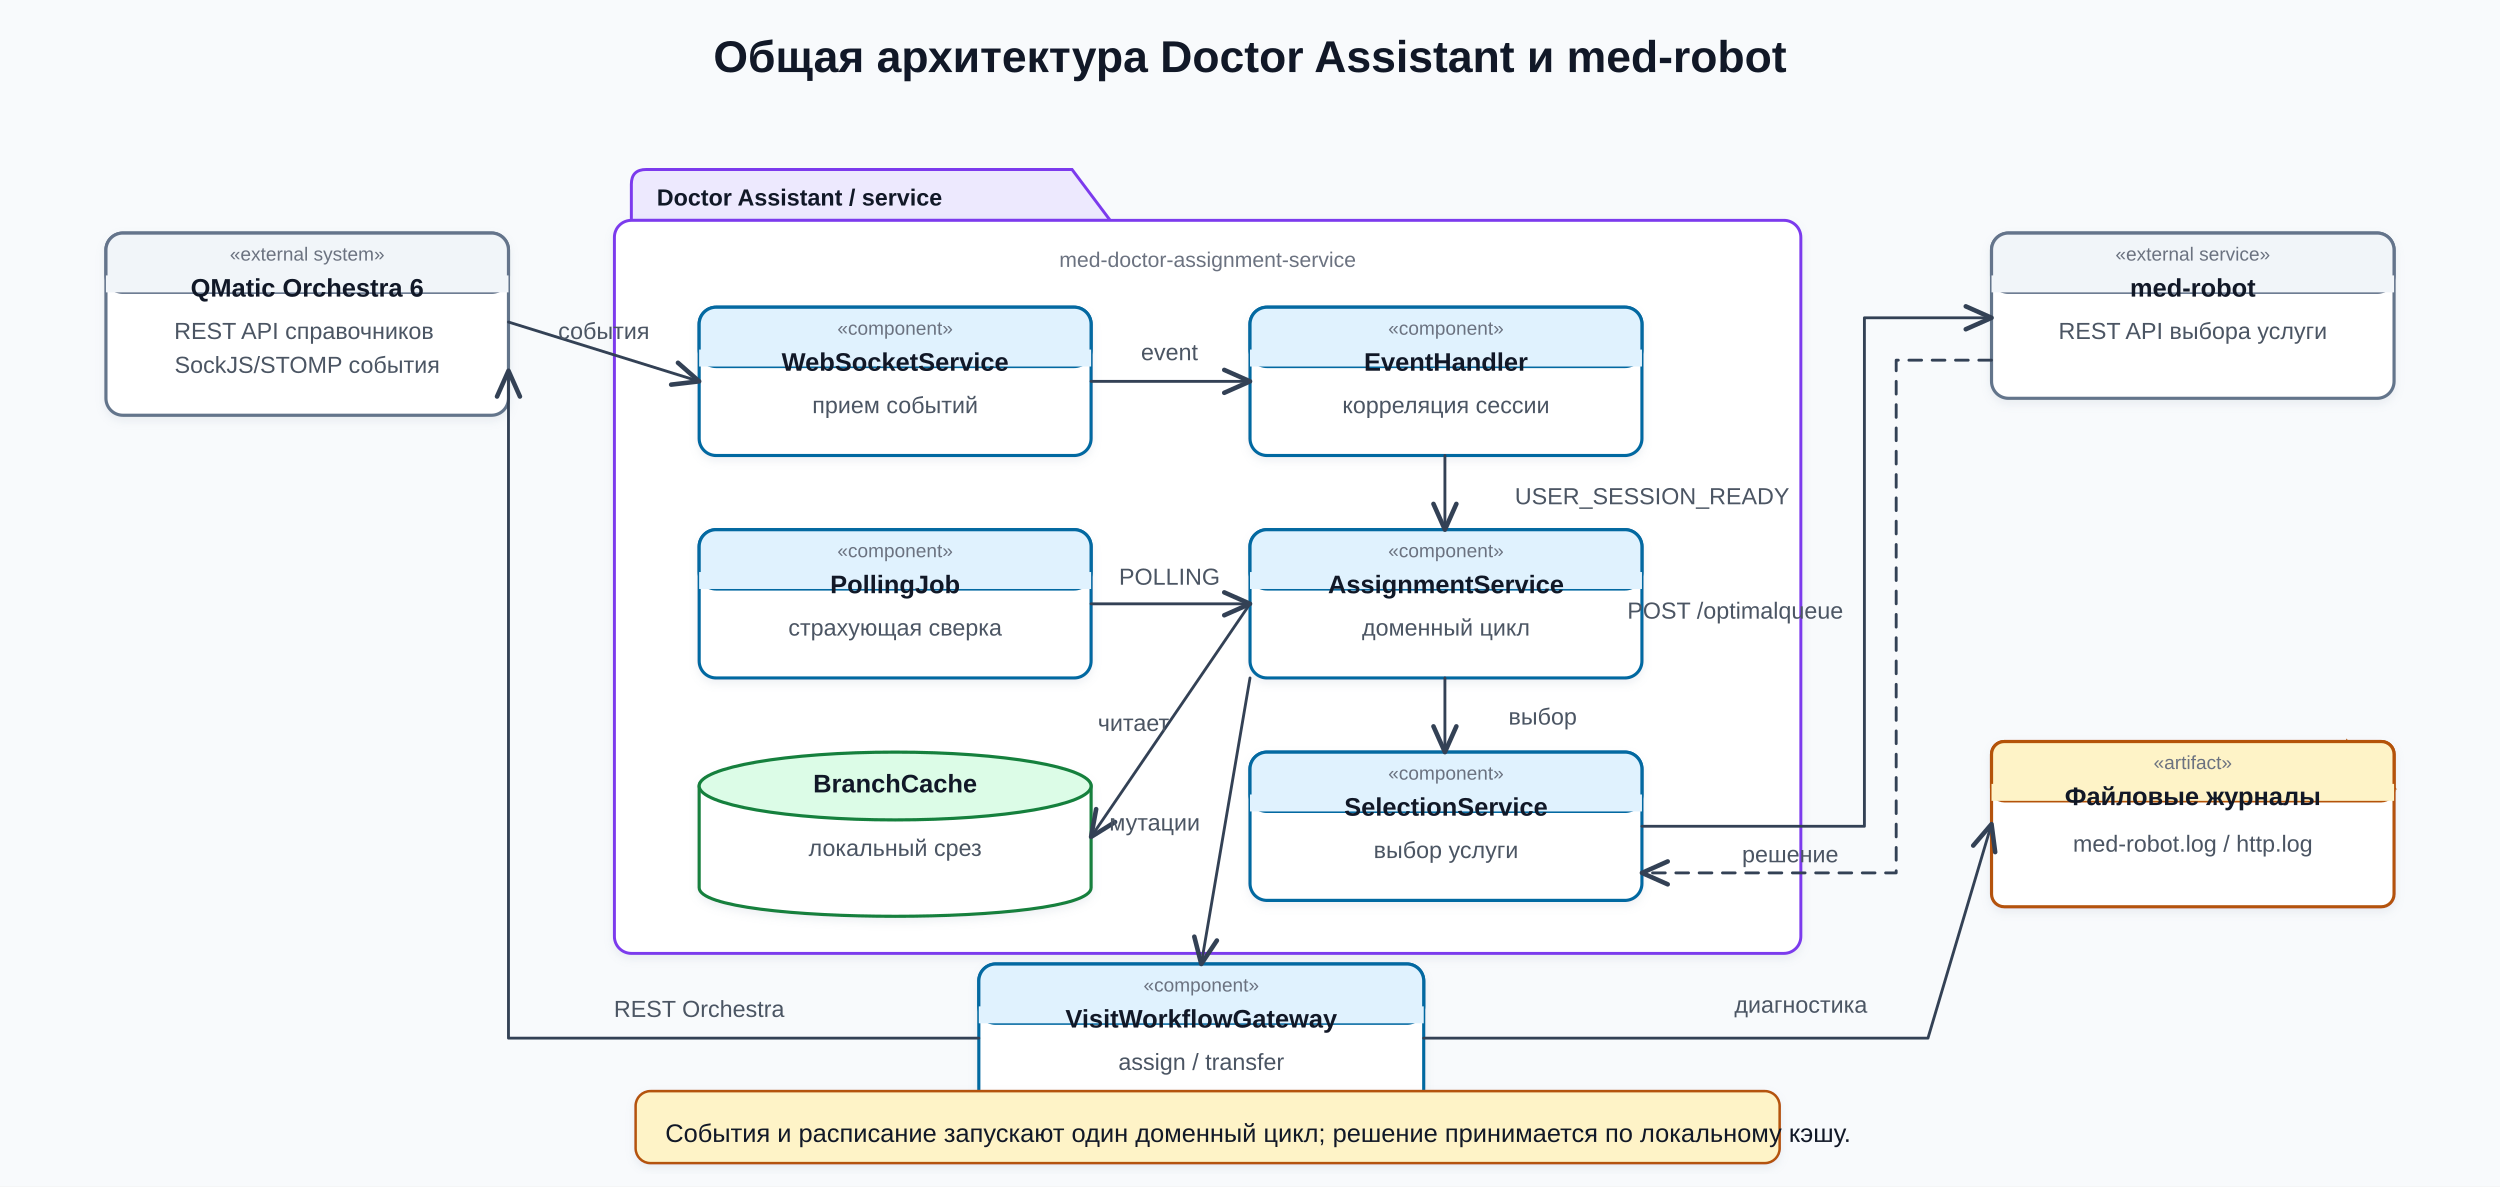
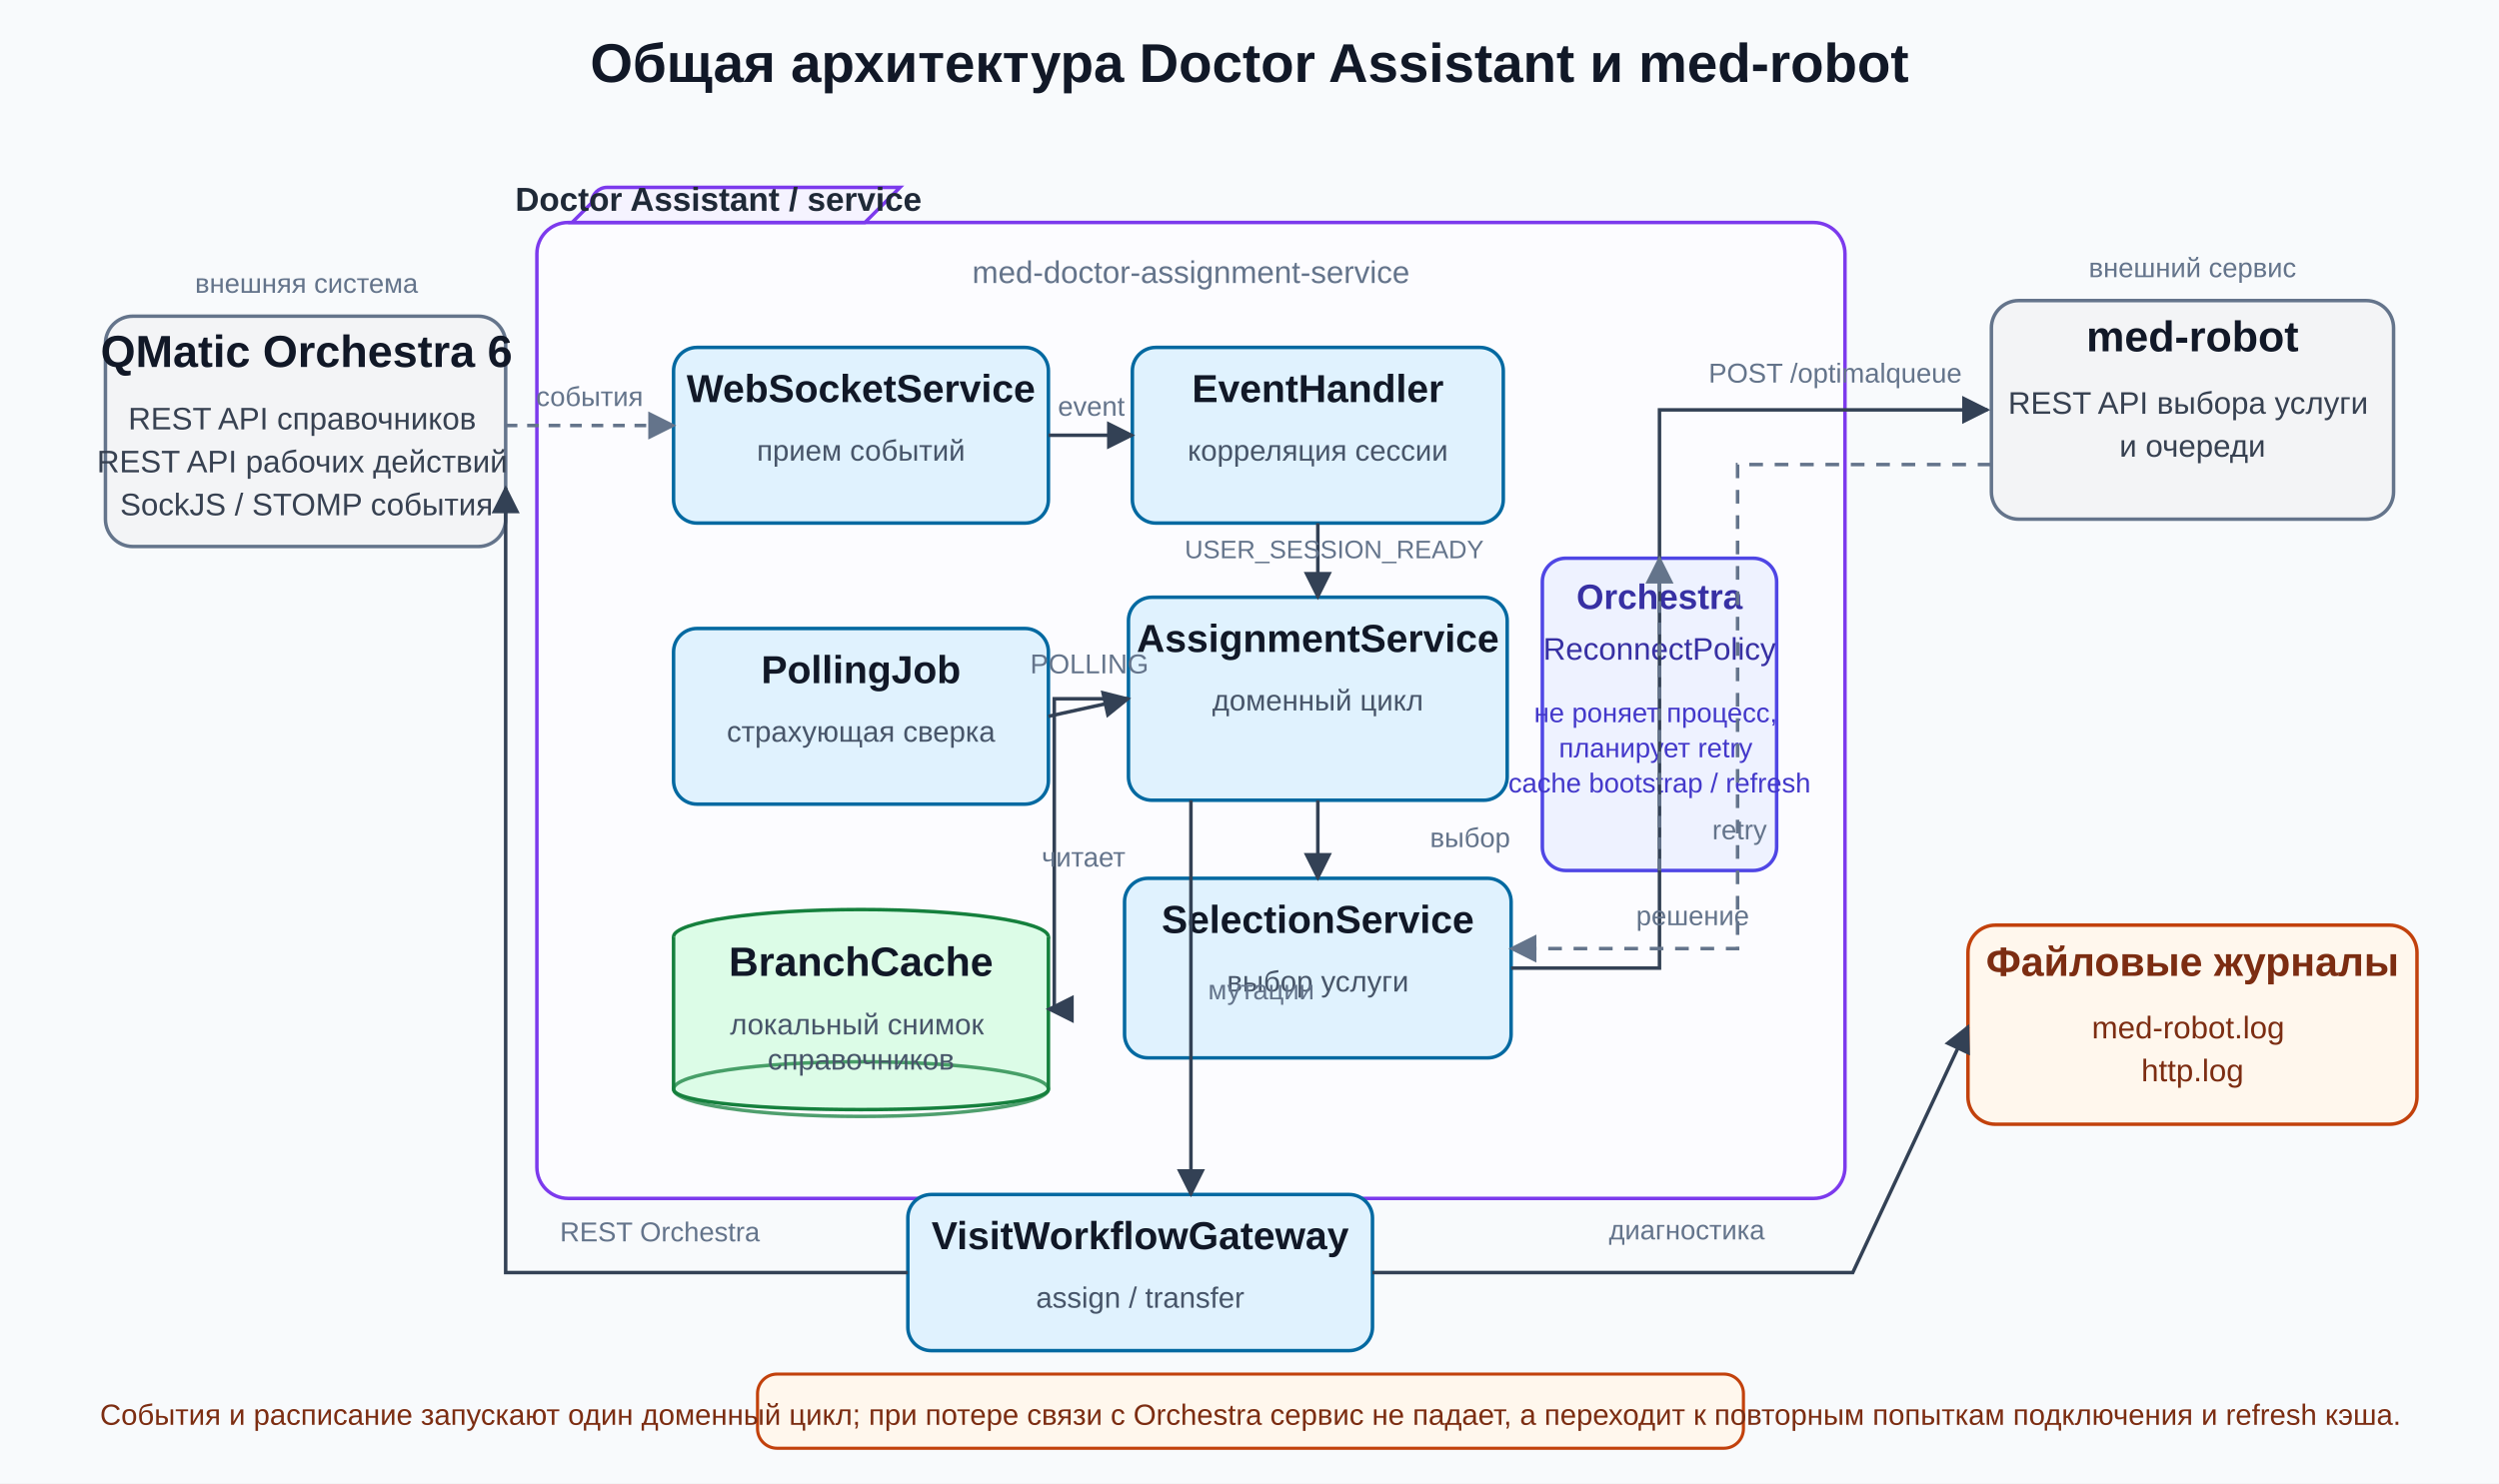
- <svg xmlns="http://www.w3.org/2000/svg" width="1180" height="560" viewBox="0 0 1180 560">
+ <svg xmlns="http://www.w3.org/2000/svg" width="1280" height="760" viewBox="0 0 1280 760" role="img" aria-labelledby="title desc">
  <defs>
-     <marker id="arrow" markerWidth="12" markerHeight="10" refX="10" refY="5" orient="auto" markerUnits="strokeWidth">
-       <path d="M 1 1 L 10 5 L 1 9" fill="none" stroke="#334155" stroke-width="1.6" stroke-linecap="round" stroke-linejoin="round" />
+     <marker id="arrow" viewBox="0 0 10 10" refX="9" refY="5" markerWidth="8" markerHeight="8" orient="auto-start-reverse">
+       <path d="M 0 0 L 10 5 L 0 10 z" fill="#334155" />
    </marker>
-     <marker id="triangle" markerWidth="14" markerHeight="12" refX="12" refY="6" orient="auto" markerUnits="strokeWidth">
-       <path d="M 1 6 L 12 1 L 12 11 Z" fill="#F8FAFC" stroke="#334155" stroke-width="1.5" />
+     <marker id="arrowDashed" viewBox="0 0 10 10" refX="9" refY="5" markerWidth="8" markerHeight="8" orient="auto-start-reverse">
+       <path d="M 0 0 L 10 5 L 0 10 z" fill="#64748b" />
    </marker>
-     <marker id="green-dot" markerWidth="10" markerHeight="10" refX="5" refY="5" orient="auto">
-       <circle cx="5" cy="5" r="4" fill="#16A34A" />
-     </marker>
-     <filter id="card-shadow" x="-15%" y="-15%" width="130%" height="130%">
-       <feDropShadow dx="0" dy="2" stdDeviation="2" flood-color="#94A3B8" flood-opacity="0.16" />
-     </filter>
  </defs>
-   <rect x="0" y="0" width="1180" height="560" fill="#F8FAFC" />
-   <text x="590.0" y="34" text-anchor="middle" font-family="Segoe UI, Arial, sans-serif" font-size="21" font-weight="700" fill="#111827">Общая архитектура Doctor Assistant и med-robot</text>
-   <rect x="50" y="110" width="190" height="86" rx="8" ry="8" fill="#FFFFFF" stroke="#64748B" stroke-width="1.5" filter="url(#card-shadow)" />
-   <rect x="50" y="110" width="190" height="28" rx="8" ry="8" fill="#F1F5F9" stroke="#64748B" stroke-width="1.5" />
-   <rect x="50" y="130" width="190" height="8" fill="#F1F5F9" stroke="none" />
-   <text x="145.0" y="123" text-anchor="middle" font-family="Segoe UI, Arial, sans-serif" font-size="9" font-weight="400" fill="#6B7280" style="">
-     <tspan x="145.0" dy="0">«external system»</tspan>
+   <rect width="100%" height="100%" fill="#f8fafc" />
+   <text x="640" y="42" font-family="Segoe UI, Arial, sans-serif" font-size="28" font-weight="700" fill="#111827" text-anchor="middle">Общая архитектура Doctor Assistant и med-robot</text>
+   <rect x="54" y="162" width="205" height="118" rx="14" fill="#f3f4f6" stroke="#64748b" stroke-width="1.8" />
+   <text x="157" y="188" font-family="Segoe UI, Arial, sans-serif" font-size="23" font-weight="700" fill="#111827" text-anchor="middle">QMatic Orchestra 6</text>
+   <text x="157" y="220" font-family="Segoe UI, Arial, sans-serif" font-size="16" font-weight="400" fill="#374151" text-anchor="middle">
+     <tspan x="157" dy="0">REST API справочников</tspan>
+     <tspan x="157" dy="22">REST API рабочих действий</tspan>
+     <tspan x="157" dy="22">SockJS / STOMP события</tspan>
  </text>
-   <text x="145.0" y="140" text-anchor="middle" font-family="Segoe UI, Arial, sans-serif" font-size="12" font-weight="700" fill="#111827" style="">
-     <tspan x="145.0" dy="0">QMatic Orchestra 6</tspan>
+   <text x="157" y="150" font-family="Segoe UI, Arial, sans-serif" font-size="14" font-weight="400" fill="#64748b" text-anchor="middle">внешняя система</text>
+   <rect x="1020" y="154" width="206" height="112" rx="14" fill="#f3f4f6" stroke="#64748b" stroke-width="1.8" />
+   <text x="1123" y="180" font-family="Segoe UI, Arial, sans-serif" font-size="22" font-weight="700" fill="#111827" text-anchor="middle">med-robot</text>
+   <text x="1123" y="212" font-family="Segoe UI, Arial, sans-serif" font-size="16" font-weight="400" fill="#374151" text-anchor="middle">
+     <tspan x="1123" dy="0">REST API выбора услуги</tspan>
+     <tspan x="1123" dy="22">и очереди</tspan>
  </text>
-   <text x="145.0" y="160" text-anchor="middle" font-family="Segoe UI, Arial, sans-serif" font-size="11" font-weight="400" fill="#4B5563" style="">
-     <tspan x="145.0" dy="0">REST API справочников</tspan>
-     <tspan x="145.0" dy="16">SockJS/STOMP события</tspan>
+   <text x="1123" y="142" font-family="Segoe UI, Arial, sans-serif" font-size="14" font-weight="400" fill="#64748b" text-anchor="middle">внешний сервис</text>
+   <rect x="1008" y="474" width="230" height="102" rx="14" fill="#fff7ed" stroke="#c2410c" stroke-width="1.8" />
+   <text x="1123" y="500" font-family="Segoe UI, Arial, sans-serif" font-size="21" font-weight="700" fill="#7c2d12" text-anchor="middle">Файловые журналы</text>
+   <text x="1123" y="532" font-family="Segoe UI, Arial, sans-serif" font-size="16" font-weight="400" fill="#7c2d12" text-anchor="middle">
+     <tspan x="1123" dy="0">med-robot.log</tspan>
+     <tspan x="1123" dy="22">http.log</tspan>
  </text>
-   <path d="M 298 104 L 298 87 Q 298 80 305 80 L 506 80 L 524 104 Z" fill="#EDE9FE" stroke="#7C3AED" stroke-width="1.4" />
-   <rect x="290" y="104" width="560" height="346" rx="8" ry="8" fill="#FFFFFF" stroke="#7C3AED" stroke-width="1.4" filter="url(#card-shadow)" />
-   <text x="310" y="97" text-anchor="start" font-family="Segoe UI, Arial, sans-serif" font-size="11" font-weight="700" fill="#111827" style="">
-     <tspan x="310" dy="0">Doctor Assistant / service</tspan>
+   <rect x="275" y="114" width="670" height="500" rx="16" fill="#fcfcff" stroke="#7c3aed" stroke-width="1.8" />
+   <path d="M 293,114 h 150 l 18,-18 h -150 a 8 8 0 0 0 -8 8 z" fill="#f5f3ff" stroke="#7c3aed" stroke-width="1.8" />
+   <text x="368" y="108" font-family="Segoe UI, Arial, sans-serif" font-size="17" font-weight="600" fill="#1f2937" text-anchor="middle">Doctor Assistant / service</text>
+   <text x="610" y="145" font-family="Segoe UI, Arial, sans-serif" font-size="16" font-weight="400" fill="#64748b" text-anchor="middle">med-doctor-assignment-service</text>
+   <rect x="345" y="178" width="192" height="90" rx="12" fill="#e0f2fe" stroke="#0369a1" stroke-width="1.8" />
+   <text x="441.0" y="206" font-family="Segoe UI, Arial, sans-serif" font-size="20" font-weight="700" fill="#111827" text-anchor="middle">WebSocketService</text>
+   <text x="441.0" y="236" font-family="Segoe UI, Arial, sans-serif" font-size="15" font-weight="400" fill="#475569" text-anchor="middle">
+     <tspan x="441.0" dy="0">прием событий</tspan>
  </text>
-   <text x="570.0" y="126" text-anchor="middle" font-family="Segoe UI, Arial, sans-serif" font-size="10" font-weight="400" fill="#6B7280" style="">
-     <tspan x="570.0" dy="0">med-doctor-assignment-service</tspan>
+   <rect x="580" y="178" width="190" height="90" rx="12" fill="#e0f2fe" stroke="#0369a1" stroke-width="1.8" />
+   <text x="675.0" y="206" font-family="Segoe UI, Arial, sans-serif" font-size="20" font-weight="700" fill="#111827" text-anchor="middle">EventHandler</text>
+   <text x="675.0" y="236" font-family="Segoe UI, Arial, sans-serif" font-size="15" font-weight="400" fill="#475569" text-anchor="middle">
+     <tspan x="675.0" dy="0">корреляция сессии</tspan>
  </text>
-   <rect x="330" y="145" width="185" height="70" rx="8" ry="8" fill="#FFFFFF" stroke="#0369A1" stroke-width="1.5" filter="url(#card-shadow)" />
-   <rect x="330" y="145" width="185" height="28" rx="8" ry="8" fill="#E0F2FE" stroke="#0369A1" stroke-width="1.5" />
-   <rect x="330" y="165" width="185" height="8" fill="#E0F2FE" stroke="none" />
-   <text x="422.5" y="158" text-anchor="middle" font-family="Segoe UI, Arial, sans-serif" font-size="9" font-weight="400" fill="#6B7280" style="">
-     <tspan x="422.5" dy="0">«component»</tspan>
+   <rect x="345" y="322" width="192" height="90" rx="12" fill="#e0f2fe" stroke="#0369a1" stroke-width="1.8" />
+   <text x="441.0" y="350" font-family="Segoe UI, Arial, sans-serif" font-size="20" font-weight="700" fill="#111827" text-anchor="middle">PollingJob</text>
+   <text x="441.0" y="380" font-family="Segoe UI, Arial, sans-serif" font-size="15" font-weight="400" fill="#475569" text-anchor="middle">
+     <tspan x="441.0" dy="0">страхующая сверка</tspan>
  </text>
-   <text x="422.5" y="175" text-anchor="middle" font-family="Segoe UI, Arial, sans-serif" font-size="12" font-weight="700" fill="#111827" style="">
-     <tspan x="422.5" dy="0">WebSocketService</tspan>
+   <rect x="578" y="306" width="194" height="104" rx="12" fill="#e0f2fe" stroke="#0369a1" stroke-width="1.8" />
+   <text x="675.0" y="334" font-family="Segoe UI, Arial, sans-serif" font-size="20" font-weight="700" fill="#111827" text-anchor="middle">AssignmentService</text>
+   <text x="675.0" y="364" font-family="Segoe UI, Arial, sans-serif" font-size="15" font-weight="400" fill="#475569" text-anchor="middle">
+     <tspan x="675.0" dy="0">доменный цикл</tspan>
  </text>
-   <text x="422.5" y="195" text-anchor="middle" font-family="Segoe UI, Arial, sans-serif" font-size="11" font-weight="400" fill="#4B5563" style="">
-     <tspan x="422.5" dy="0">прием событий</tspan>
+   <ellipse cx="441.0" cy="480" rx="96.0" ry="14" fill="#dcfce7" stroke="#15803d" stroke-width="1.8" />
+   <path d="M 345,480 V 558 C 345,572 537,572 537,558 V 480" fill="#dcfce7" stroke="#15803d" stroke-width="1.8" />
+   <ellipse cx="441.0" cy="558" rx="96.0" ry="14" fill="none" stroke="#15803d" stroke-width="1.8" opacity="0.75" />
+   <text x="441" y="500" font-family="Segoe UI, Arial, sans-serif" font-size="21" font-weight="700" fill="#111827" text-anchor="middle">BranchCache</text>
+   <text x="441" y="530" font-family="Segoe UI, Arial, sans-serif" font-size="15" font-weight="400" fill="#475569" text-anchor="middle">
+     <tspan x="441" dy="0">локальный снимок</tspan>
+     <tspan x="441" dy="18">справочников</tspan>
  </text>
-   <rect x="590" y="145" width="185" height="70" rx="8" ry="8" fill="#FFFFFF" stroke="#0369A1" stroke-width="1.5" filter="url(#card-shadow)" />
-   <rect x="590" y="145" width="185" height="28" rx="8" ry="8" fill="#E0F2FE" stroke="#0369A1" stroke-width="1.5" />
-   <rect x="590" y="165" width="185" height="8" fill="#E0F2FE" stroke="none" />
-   <text x="682.5" y="158" text-anchor="middle" font-family="Segoe UI, Arial, sans-serif" font-size="9" font-weight="400" fill="#6B7280" style="">
-     <tspan x="682.5" dy="0">«component»</tspan>
+   <rect x="576" y="450" width="198" height="92" rx="12" fill="#e0f2fe" stroke="#0369a1" stroke-width="1.8" />
+   <text x="675.0" y="478" font-family="Segoe UI, Arial, sans-serif" font-size="20" font-weight="700" fill="#111827" text-anchor="middle">SelectionService</text>
+   <text x="675.0" y="508" font-family="Segoe UI, Arial, sans-serif" font-size="15" font-weight="400" fill="#475569" text-anchor="middle">
+     <tspan x="675.0" dy="0">выбор услуги</tspan>
  </text>
-   <text x="682.5" y="175" text-anchor="middle" font-family="Segoe UI, Arial, sans-serif" font-size="12" font-weight="700" fill="#111827" style="">
-     <tspan x="682.5" dy="0">EventHandler</tspan>
+   <rect x="465" y="612" width="238" height="80" rx="12" fill="#e0f2fe" stroke="#0369a1" stroke-width="1.8" />
+   <text x="584.0" y="640" font-family="Segoe UI, Arial, sans-serif" font-size="20" font-weight="700" fill="#111827" text-anchor="middle">VisitWorkflowGateway</text>
+   <text x="584.0" y="670" font-family="Segoe UI, Arial, sans-serif" font-size="15" font-weight="400" fill="#475569" text-anchor="middle">
+     <tspan x="584.0" dy="0">assign / transfer</tspan>
  </text>
-   <text x="682.5" y="195" text-anchor="middle" font-family="Segoe UI, Arial, sans-serif" font-size="11" font-weight="400" fill="#4B5563" style="">
-     <tspan x="682.5" dy="0">корреляция сессии</tspan>
+   <rect x="790" y="286" width="120" height="160" rx="12" fill="#eef2ff" stroke="#4f46e5" stroke-width="1.8" />
+   <text x="850" y="312" font-family="Segoe UI, Arial, sans-serif" font-size="18" font-weight="700" fill="#3730a3" text-anchor="middle">Orchestra</text>
+   <text x="850" y="338" font-family="Segoe UI, Arial, sans-serif" font-size="16" font-weight="400" fill="#3730a3" text-anchor="middle">
+     <tspan x="850" dy="0">ReconnectPolicy</tspan>
  </text>
-   <rect x="330" y="250" width="185" height="70" rx="8" ry="8" fill="#FFFFFF" stroke="#0369A1" stroke-width="1.5" filter="url(#card-shadow)" />
-   <rect x="330" y="250" width="185" height="28" rx="8" ry="8" fill="#E0F2FE" stroke="#0369A1" stroke-width="1.5" />
-   <rect x="330" y="270" width="185" height="8" fill="#E0F2FE" stroke="none" />
-   <text x="422.5" y="263" text-anchor="middle" font-family="Segoe UI, Arial, sans-serif" font-size="9" font-weight="400" fill="#6B7280" style="">
-     <tspan x="422.5" dy="0">«component»</tspan>
+   <text x="850" y="370" font-family="Segoe UI, Arial, sans-serif" font-size="14" font-weight="400" fill="#4338ca" text-anchor="middle">
+     <tspan x="850" dy="0">не роняет процесс,</tspan>
+     <tspan x="850" dy="18">планирует retry</tspan>
+     <tspan x="850" dy="18">cache bootstrap / refresh</tspan>
  </text>
-   <text x="422.5" y="280" text-anchor="middle" font-family="Segoe UI, Arial, sans-serif" font-size="12" font-weight="700" fill="#111827" style="">
-     <tspan x="422.5" dy="0">PollingJob</tspan>
-   </text>
-   <text x="422.5" y="300" text-anchor="middle" font-family="Segoe UI, Arial, sans-serif" font-size="11" font-weight="400" fill="#4B5563" style="">
-     <tspan x="422.5" dy="0">страхующая сверка</tspan>
-   </text>
-   <rect x="590" y="250" width="185" height="70" rx="8" ry="8" fill="#FFFFFF" stroke="#0369A1" stroke-width="1.5" filter="url(#card-shadow)" />
-   <rect x="590" y="250" width="185" height="28" rx="8" ry="8" fill="#E0F2FE" stroke="#0369A1" stroke-width="1.5" />
-   <rect x="590" y="270" width="185" height="8" fill="#E0F2FE" stroke="none" />
-   <text x="682.5" y="263" text-anchor="middle" font-family="Segoe UI, Arial, sans-serif" font-size="9" font-weight="400" fill="#6B7280" style="">
-     <tspan x="682.5" dy="0">«component»</tspan>
-   </text>
-   <text x="682.5" y="280" text-anchor="middle" font-family="Segoe UI, Arial, sans-serif" font-size="12" font-weight="700" fill="#111827" style="">
-     <tspan x="682.5" dy="0">AssignmentService</tspan>
-   </text>
-   <text x="682.5" y="300" text-anchor="middle" font-family="Segoe UI, Arial, sans-serif" font-size="11" font-weight="400" fill="#4B5563" style="">
-     <tspan x="682.5" dy="0">доменный цикл</tspan>
-   </text>
-   <path d="M 330 371 C 330 353 515 353 515 371 L 515 419 C 515 437 330 437 330 419 Z" fill="#FFFFFF" stroke="#15803D" stroke-width="1.5" filter="url(#card-shadow)" />
-   <ellipse cx="422.5" cy="371" rx="92.5" ry="16" fill="#DCFCE7" stroke="#15803D" stroke-width="1.5" />
-   <text x="422.5" y="374" text-anchor="middle" font-family="Segoe UI, Arial, sans-serif" font-size="12" font-weight="700" fill="#111827" style="">
-     <tspan x="422.5" dy="0">BranchCache</tspan>
-   </text>
-   <text x="422.5" y="404" text-anchor="middle" font-family="Segoe UI, Arial, sans-serif" font-size="11" font-weight="400" fill="#4B5563" style="">
-     <tspan x="422.5" dy="0">локальный срез</tspan>
-   </text>
-   <rect x="590" y="355" width="185" height="70" rx="8" ry="8" fill="#FFFFFF" stroke="#0369A1" stroke-width="1.5" filter="url(#card-shadow)" />
-   <rect x="590" y="355" width="185" height="28" rx="8" ry="8" fill="#E0F2FE" stroke="#0369A1" stroke-width="1.5" />
-   <rect x="590" y="375" width="185" height="8" fill="#E0F2FE" stroke="none" />
-   <text x="682.5" y="368" text-anchor="middle" font-family="Segoe UI, Arial, sans-serif" font-size="9" font-weight="400" fill="#6B7280" style="">
-     <tspan x="682.5" dy="0">«component»</tspan>
-   </text>
-   <text x="682.5" y="385" text-anchor="middle" font-family="Segoe UI, Arial, sans-serif" font-size="12" font-weight="700" fill="#111827" style="">
-     <tspan x="682.5" dy="0">SelectionService</tspan>
-   </text>
-   <text x="682.5" y="405" text-anchor="middle" font-family="Segoe UI, Arial, sans-serif" font-size="11" font-weight="400" fill="#4B5563" style="">
-     <tspan x="682.5" dy="0">выбор услуги</tspan>
-   </text>
-   <rect x="462" y="455" width="210" height="70" rx="8" ry="8" fill="#FFFFFF" stroke="#0369A1" stroke-width="1.5" filter="url(#card-shadow)" />
-   <rect x="462" y="455" width="210" height="28" rx="8" ry="8" fill="#E0F2FE" stroke="#0369A1" stroke-width="1.5" />
-   <rect x="462" y="475" width="210" height="8" fill="#E0F2FE" stroke="none" />
-   <text x="567.0" y="468" text-anchor="middle" font-family="Segoe UI, Arial, sans-serif" font-size="9" font-weight="400" fill="#6B7280" style="">
-     <tspan x="567.0" dy="0">«component»</tspan>
-   </text>
-   <text x="567.0" y="485" text-anchor="middle" font-family="Segoe UI, Arial, sans-serif" font-size="12" font-weight="700" fill="#111827" style="">
-     <tspan x="567.0" dy="0">VisitWorkflowGateway</tspan>
-   </text>
-   <text x="567.0" y="505" text-anchor="middle" font-family="Segoe UI, Arial, sans-serif" font-size="11" font-weight="400" fill="#4B5563" style="">
-     <tspan x="567.0" dy="0">assign / transfer</tspan>
-   </text>
-   <rect x="940" y="110" width="190" height="78" rx="8" ry="8" fill="#FFFFFF" stroke="#64748B" stroke-width="1.5" filter="url(#card-shadow)" />
-   <rect x="940" y="110" width="190" height="28" rx="8" ry="8" fill="#F1F5F9" stroke="#64748B" stroke-width="1.5" />
-   <rect x="940" y="130" width="190" height="8" fill="#F1F5F9" stroke="none" />
-   <text x="1035.0" y="123" text-anchor="middle" font-family="Segoe UI, Arial, sans-serif" font-size="9" font-weight="400" fill="#6B7280" style="">
-     <tspan x="1035.0" dy="0">«external service»</tspan>
-   </text>
-   <text x="1035.0" y="140" text-anchor="middle" font-family="Segoe UI, Arial, sans-serif" font-size="12" font-weight="700" fill="#111827" style="">
-     <tspan x="1035.0" dy="0">med-robot</tspan>
-   </text>
-   <text x="1035.0" y="160" text-anchor="middle" font-family="Segoe UI, Arial, sans-serif" font-size="11" font-weight="400" fill="#4B5563" style="">
-     <tspan x="1035.0" dy="0">REST API выбора услуги</tspan>
-   </text>
-   <rect x="940" y="350" width="190" height="78" rx="6" ry="6" fill="#FFFFFF" stroke="#B45309" stroke-width="1.5" filter="url(#card-shadow)" />
-   <path d="M 1108 350 L 1130 372 L 1108 372 Z" fill="#FEF3C7" stroke="#B45309" stroke-width="1.2" />
-   <rect x="940" y="350" width="190" height="28" rx="6" ry="6" fill="#FEF3C7" stroke="#B45309" stroke-width="1.5" />
-   <rect x="940" y="370" width="190" height="8" fill="#FEF3C7" stroke="none" />
-   <text x="1035.0" y="363" text-anchor="middle" font-family="Segoe UI, Arial, sans-serif" font-size="9" font-weight="400" fill="#6B7280" style="">
-     <tspan x="1035.0" dy="0">«artifact»</tspan>
-   </text>
-   <text x="1035.0" y="380" text-anchor="middle" font-family="Segoe UI, Arial, sans-serif" font-size="12" font-weight="700" fill="#111827" style="">
-     <tspan x="1035.0" dy="0">Файловые журналы</tspan>
-   </text>
-   <text x="1035.0" y="402" text-anchor="middle" font-family="Segoe UI, Arial, sans-serif" font-size="11" font-weight="400" fill="#4B5563" style="">
-     <tspan x="1035.0" dy="0">med-robot.log / http.log</tspan>
-   </text>
-   <line x1="240" y1="152" x2="330" y2="180" stroke="#334155" stroke-width="1.35" stroke-linecap="round" marker-end="url(#arrow)" />
-   <text x="285" y="160" text-anchor="middle" font-family="Segoe UI, Arial, sans-serif" font-size="11" font-weight="400" fill="#4B5563" style="">
-     <tspan x="285" dy="0">события</tspan>
-   </text>
-   <line x1="515" y1="180" x2="590" y2="180" stroke="#334155" stroke-width="1.35" stroke-linecap="round" marker-end="url(#arrow)" />
-   <text x="552" y="170" text-anchor="middle" font-family="Segoe UI, Arial, sans-serif" font-size="11" font-weight="400" fill="#4B5563" style="">
-     <tspan x="552" dy="0">event</tspan>
-   </text>
-   <line x1="682" y1="215" x2="682" y2="250" stroke="#334155" stroke-width="1.35" stroke-linecap="round" marker-end="url(#arrow)" />
-   <text x="715" y="238" text-anchor="start" font-family="Segoe UI, Arial, sans-serif" font-size="11" font-weight="400" fill="#4B5563" style="">
-     <tspan x="715" dy="0">USER_SESSION_READY</tspan>
-   </text>
-   <line x1="515" y1="285" x2="590" y2="285" stroke="#334155" stroke-width="1.35" stroke-linecap="round" marker-end="url(#arrow)" />
-   <text x="552" y="276" text-anchor="middle" font-family="Segoe UI, Arial, sans-serif" font-size="11" font-weight="400" fill="#4B5563" style="">
-     <tspan x="552" dy="0">POLLING</tspan>
-   </text>
-   <line x1="590" y1="285" x2="515" y2="395" stroke="#334155" stroke-width="1.35" stroke-linecap="round" marker-end="url(#arrow)" />
-   <text x="535" y="345" text-anchor="middle" font-family="Segoe UI, Arial, sans-serif" font-size="11" font-weight="400" fill="#4B5563" style="">
-     <tspan x="535" dy="0">читает</tspan>
-   </text>
-   <line x1="682" y1="320" x2="682" y2="355" stroke="#334155" stroke-width="1.35" stroke-linecap="round" marker-end="url(#arrow)" />
-   <text x="712" y="342" text-anchor="start" font-family="Segoe UI, Arial, sans-serif" font-size="11" font-weight="400" fill="#4B5563" style="">
-     <tspan x="712" dy="0">выбор</tspan>
-   </text>
-   <path d="M 775 390 L 880 390 L 880 150 L 940 150" fill="none" stroke="#334155" stroke-width="1.35" stroke-linecap="round" stroke-linejoin="round" marker-end="url(#arrow)" />
-   <text x="870" y="292" text-anchor="end" font-family="Segoe UI, Arial, sans-serif" font-size="11" font-weight="400" fill="#4B5563" style="">
-     <tspan x="870" dy="0">POST /optimalqueue</tspan>
-   </text>
-   <path d="M 940 170 L 895 170 L 895 412 L 775 412" fill="none" stroke="#334155" stroke-width="1.35" stroke-linecap="round" stroke-linejoin="round" stroke-dasharray="6 5" marker-end="url(#arrow)" />
-   <text x="845" y="407" text-anchor="middle" font-family="Segoe UI, Arial, sans-serif" font-size="11" font-weight="400" fill="#4B5563" style="">
-     <tspan x="845" dy="0">решение</tspan>
-   </text>
-   <line x1="590" y1="320" x2="567" y2="455" stroke="#334155" stroke-width="1.35" stroke-linecap="round" marker-end="url(#arrow)" />
-   <text x="545" y="392" text-anchor="middle" font-family="Segoe UI, Arial, sans-serif" font-size="11" font-weight="400" fill="#4B5563" style="">
-     <tspan x="545" dy="0">мутации</tspan>
-   </text>
-   <path d="M 462 490 L 240 490 L 240 175" fill="none" stroke="#334155" stroke-width="1.35" stroke-linecap="round" stroke-linejoin="round" marker-end="url(#arrow)" />
-   <text x="330" y="480" text-anchor="middle" font-family="Segoe UI, Arial, sans-serif" font-size="11" font-weight="400" fill="#4B5563" style="">
-     <tspan x="330" dy="0">REST Orchestra</tspan>
-   </text>
-   <path d="M 672 490 L 910 490 L 940 389" fill="none" stroke="#334155" stroke-width="1.35" stroke-linecap="round" stroke-linejoin="round" marker-end="url(#arrow)" />
-   <text x="850" y="478" text-anchor="middle" font-family="Segoe UI, Arial, sans-serif" font-size="11" font-weight="400" fill="#4B5563" style="">
-     <tspan x="850" dy="0">диагностика</tspan>
-   </text>
-   <rect x="300" y="515" width="540" height="34" rx="7" ry="7" fill="#FEF3C7" stroke="#B45309" stroke-width="1.2" filter="url(#card-shadow)" />
-   <text x="314" y="539" text-anchor="start" font-family="Segoe UI, Arial, sans-serif" font-size="12" font-weight="400" fill="#111827" style="">
-     <tspan x="314" dy="0">События и расписание запускают один доменный цикл; решение принимается по локальному кэшу.</tspan>
+   <polyline points="259,218 345,218" stroke="#64748b" stroke-width="1.8" fill="none" stroke-dasharray="6 5" marker-end="url(#arrowDashed)" />
+   <text x="302" y="208" font-family="Segoe UI, Arial, sans-serif" font-size="14" font-weight="400" fill="#64748b" text-anchor="middle">события</text>
+   <line x1="537" y1="223" x2="580" y2="223" stroke="#334155" stroke-width="1.8" fill="none" marker-end="url(#arrow)" />
+   <text x="559" y="213" font-family="Segoe UI, Arial, sans-serif" font-size="14" font-weight="400" fill="#64748b" text-anchor="middle">event</text>
+   <line x1="675" y1="268" x2="675" y2="306" stroke="#334155" stroke-width="1.8" fill="none" marker-end="url(#arrow)" />
+   <text x="760" y="286" font-family="Segoe UI, Arial, sans-serif" font-size="13" font-weight="400" fill="#64748b" text-anchor="end">USER_SESSION_READY</text>
+   <line x1="537" y1="367" x2="578" y2="358" stroke="#334155" stroke-width="1.8" fill="none" marker-end="url(#arrow)" />
+   <text x="558" y="345" font-family="Segoe UI, Arial, sans-serif" font-size="14" font-weight="400" fill="#64748b" text-anchor="middle">POLLING</text>
+   <polyline points="578,358 540,358 540,517 537,517" stroke="#334155" stroke-width="1.8" fill="none" marker-end="url(#arrow)" />
+   <text x="555" y="444" font-family="Segoe UI, Arial, sans-serif" font-size="14" font-weight="400" fill="#64748b" text-anchor="middle">читает</text>
+   <line x1="675" y1="410" x2="675" y2="450" stroke="#334155" stroke-width="1.8" fill="none" marker-end="url(#arrow)" />
+   <text x="753" y="434" font-family="Segoe UI, Arial, sans-serif" font-size="14" font-weight="400" fill="#64748b" text-anchor="middle">выбор</text>
+   <polyline points="774,496 850,496 850,210 1018,210" stroke="#334155" stroke-width="1.8" fill="none" marker-end="url(#arrow)" />
+   <text x="940" y="196" font-family="Segoe UI, Arial, sans-serif" font-size="14" font-weight="400" fill="#64748b" text-anchor="middle">POST /optimalqueue</text>
+   <polyline points="1020,238 890,238 890,486 774,486" stroke="#64748b" stroke-width="1.8" fill="none" stroke-dasharray="7 6" marker-end="url(#arrowDashed)" />
+   <text x="867" y="474" font-family="Segoe UI, Arial, sans-serif" font-size="14" font-weight="400" fill="#64748b" text-anchor="middle">решение</text>
+   <polyline points="610,410 610,612" stroke="#334155" stroke-width="1.8" fill="none" marker-end="url(#arrow)" />
+   <text x="646" y="512" font-family="Segoe UI, Arial, sans-serif" font-size="14" font-weight="400" fill="#64748b" text-anchor="middle">мутации</text>
+   <polyline points="465,652 259,652 259,250" stroke="#334155" stroke-width="1.8" fill="none" marker-end="url(#arrow)" />
+   <text x="338" y="636" font-family="Segoe UI, Arial, sans-serif" font-size="14" font-weight="400" fill="#64748b" text-anchor="middle">REST Orchestra</text>
+   <polyline points="703,652 949,652 1008,526" stroke="#334155" stroke-width="1.8" fill="none" marker-end="url(#arrow)" />
+   <text x="864" y="635" font-family="Segoe UI, Arial, sans-serif" font-size="14" font-weight="400" fill="#64748b" text-anchor="middle">диагностика</text>
+   <polyline points="850,446 850,286" stroke="#64748b" stroke-width="1.8" fill="none" stroke-dasharray="6 5" marker-end="url(#arrowDashed)" />
+   <text x="877" y="430" font-family="Segoe UI, Arial, sans-serif" font-size="14" font-weight="400" fill="#64748b" text-anchor="start">retry</text>
+   <rect x="388" y="704" width="505" height="38" rx="10" fill="#fff7ed" stroke="#c2410c" stroke-width="1.6" />
+   <text x="640.5" y="730" font-family="Segoe UI, Arial, sans-serif" font-size="15" font-weight="400" fill="#7c2d12" text-anchor="middle">
+     <tspan x="640.5" dy="0">События и расписание запускают один доменный цикл; при потере связи с Orchestra сервис не падает, а переходит к повторным попыткам подключения и refresh кэша.</tspan>
  </text>
</svg>
